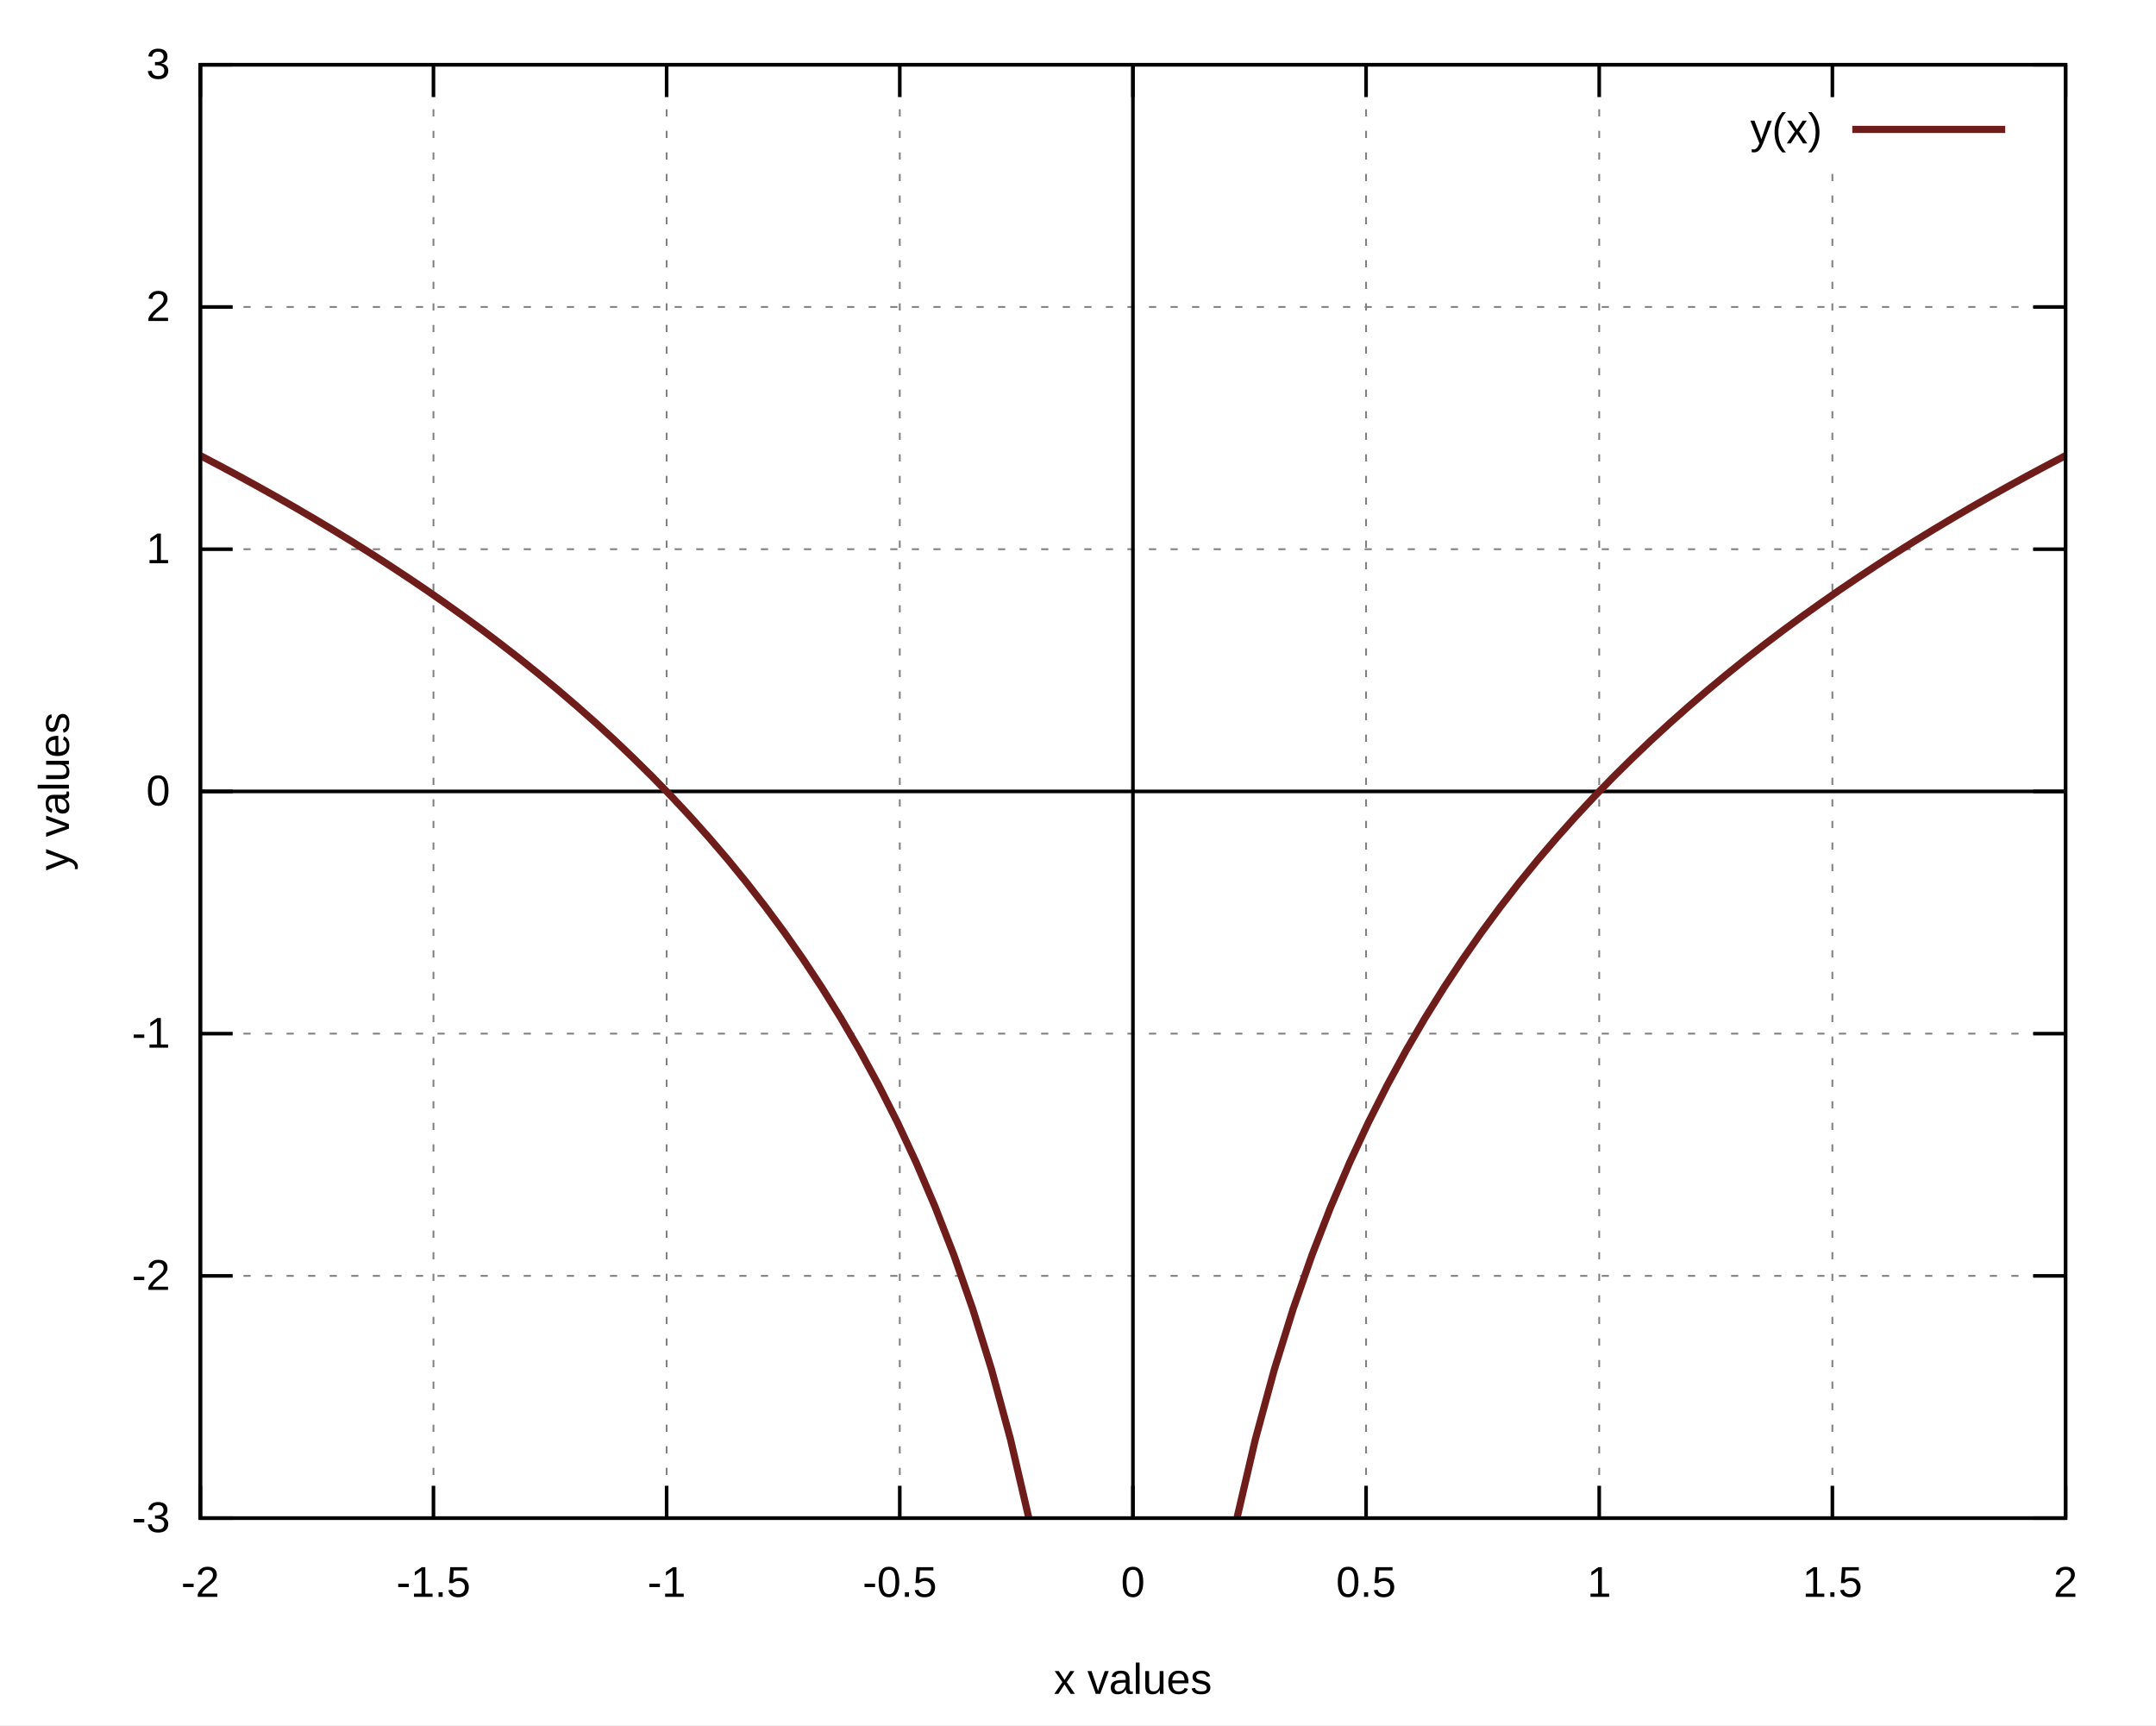
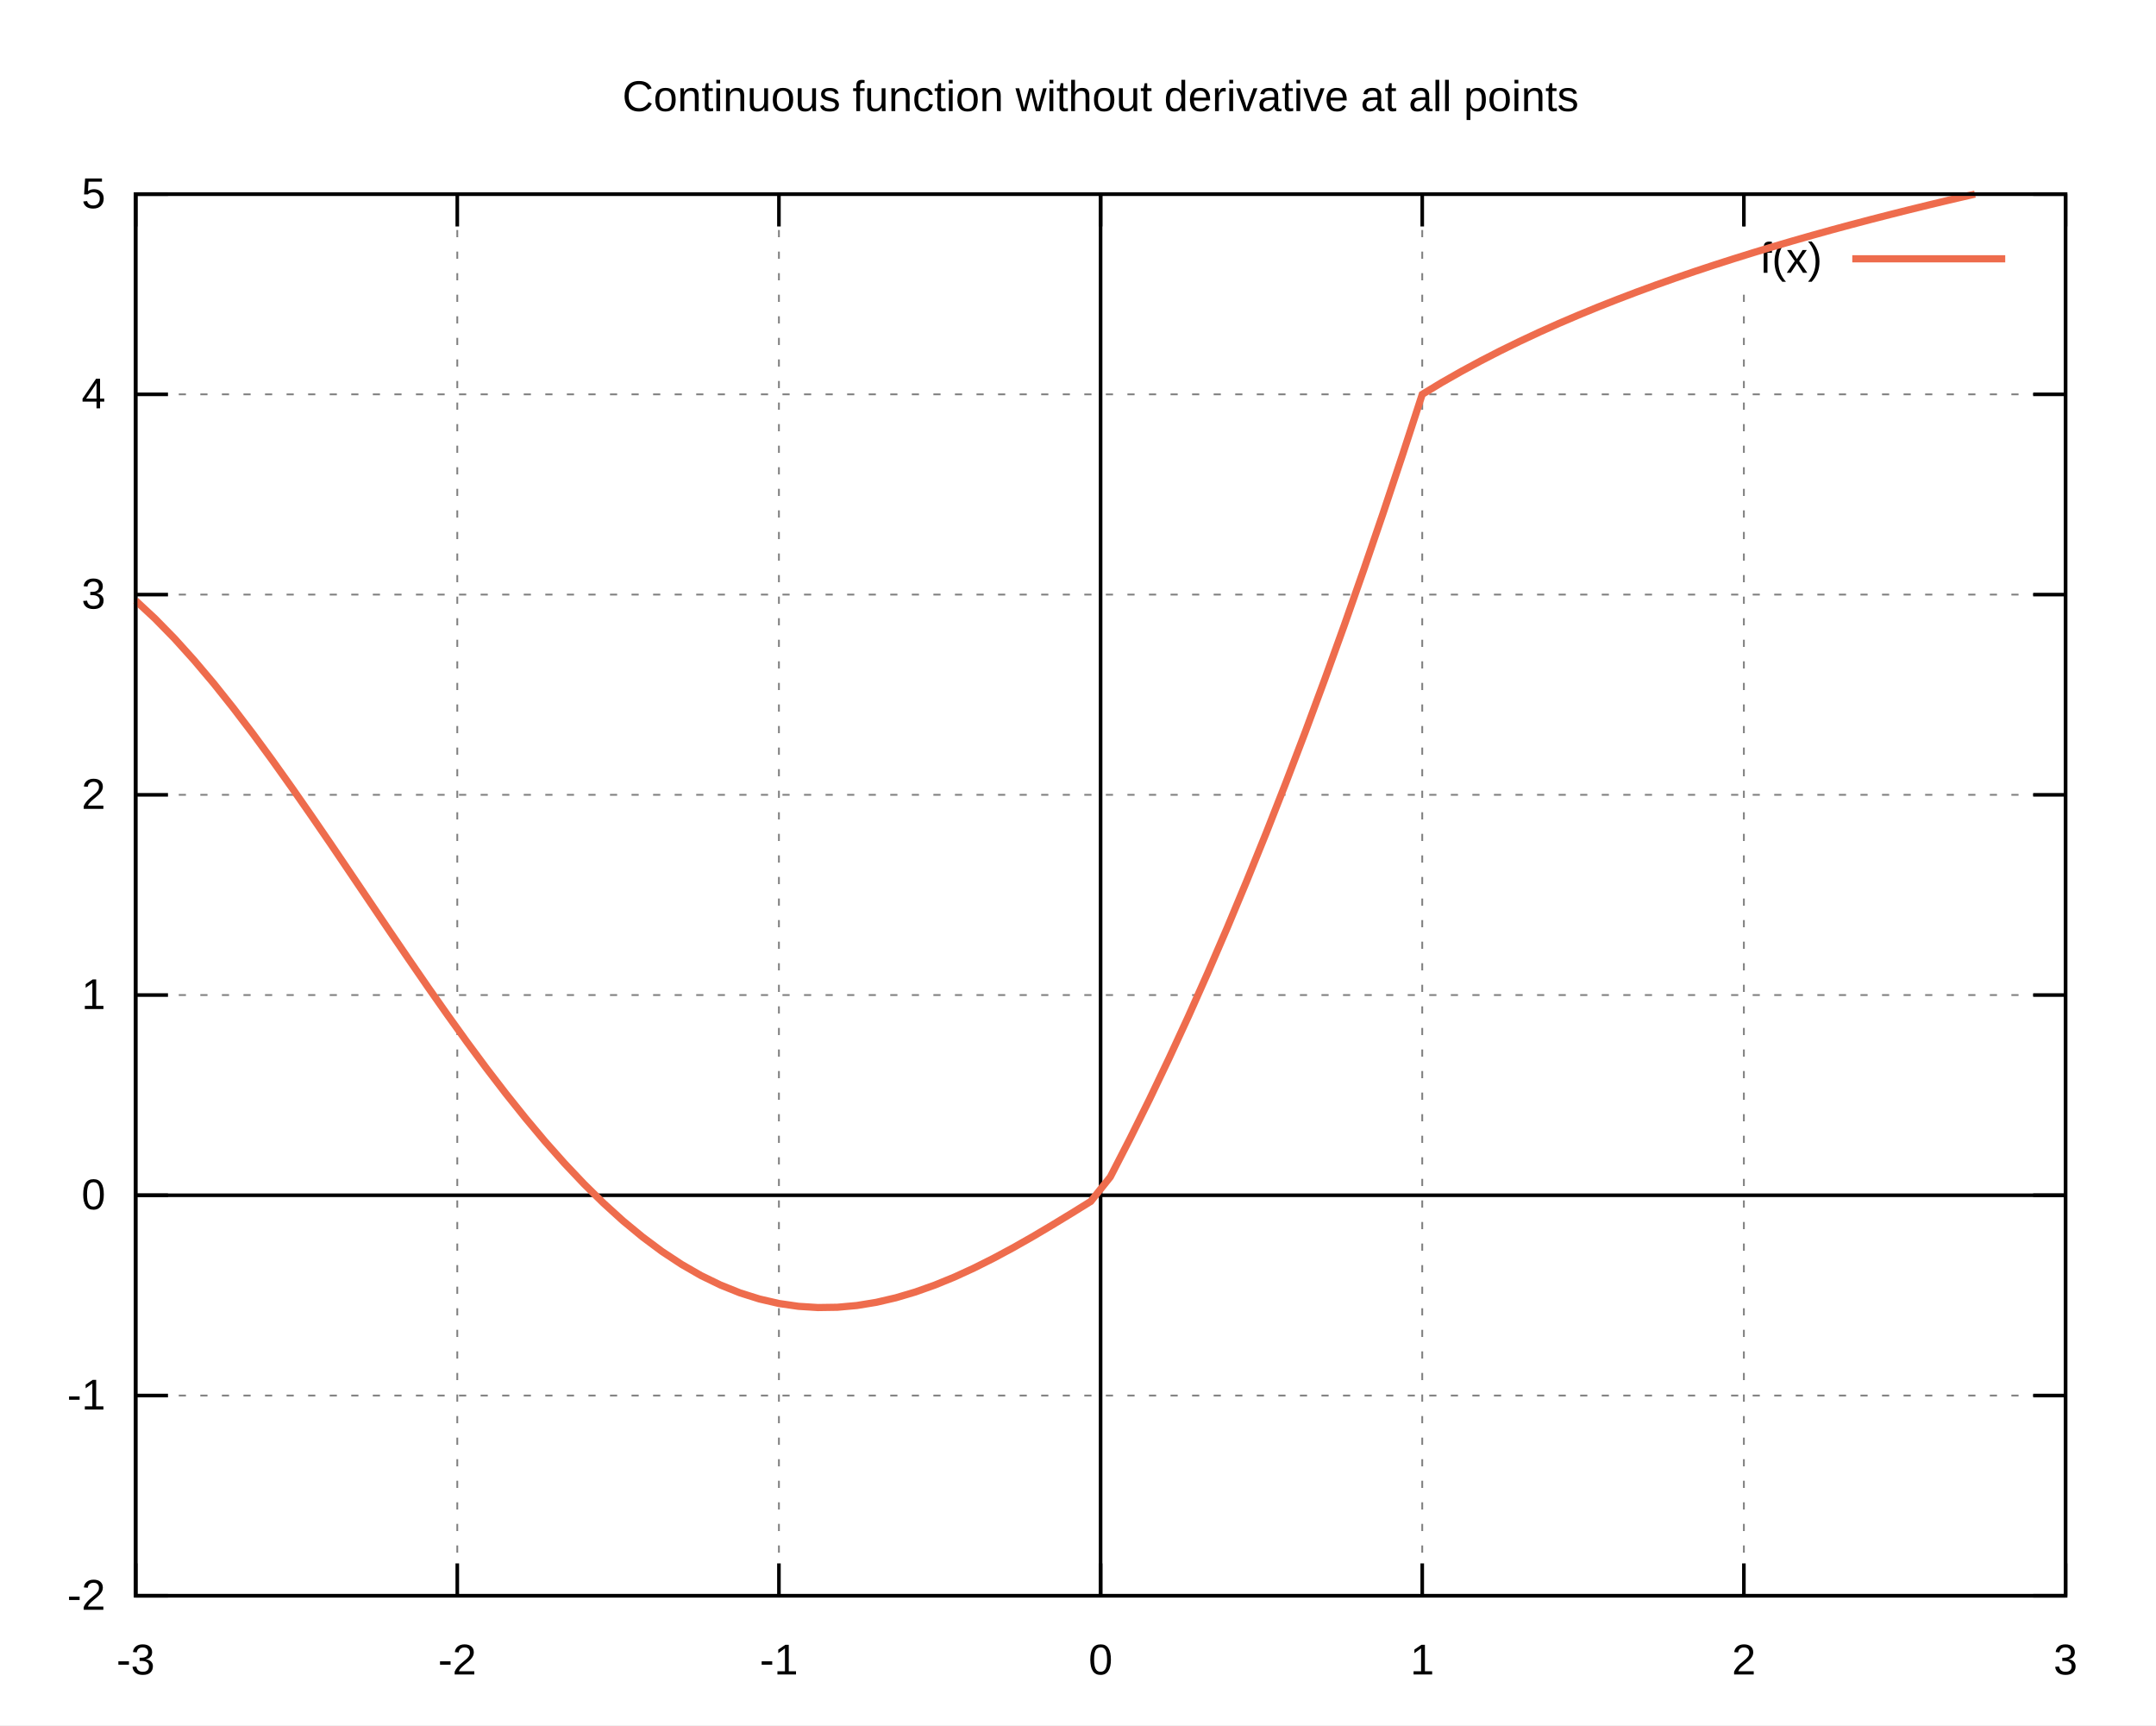
<svg xmlns="http://www.w3.org/2000/svg" xmlns:xlink="http://www.w3.org/1999/xlink" width="600" height="480" viewBox="0 0 600 480">
  <g id="gnuplot_canvas">
    <rect x="0" y="0" width="600" height="480" fill="#ffffff" />
    <defs>
      <circle id="gpDot" r="0.5" stroke-width="0.5" stroke="currentColor" />
      <path id="gpPt0" stroke-width="0.222" stroke="currentColor" d="M-1,0 h2 M0,-1 v2" />
      <path id="gpPt1" stroke-width="0.222" stroke="currentColor" d="M-1,-1 L1,1 M1,-1 L-1,1" />
      <path id="gpPt2" stroke-width="0.222" stroke="currentColor" d="M-1,0 L1,0 M0,-1 L0,1 M-1,-1 L1,1 M-1,1 L1,-1" />
      <rect id="gpPt3" stroke-width="0.222" stroke="currentColor" x="-1" y="-1" width="2" height="2" />
      <rect id="gpPt4" stroke-width="0.222" stroke="currentColor" fill="currentColor" x="-1" y="-1" width="2" height="2" />
      <circle id="gpPt5" stroke-width="0.222" stroke="currentColor" cx="0" cy="0" r="1" />
      <use xlink:href="#gpPt5" id="gpPt6" fill="currentColor" stroke="none" />
      <path id="gpPt7" stroke-width="0.222" stroke="currentColor" d="M0,-1.33 L-1.33,0.67 L1.33,0.67 z" />
      <use xlink:href="#gpPt7" id="gpPt8" fill="currentColor" stroke="none" />
      <use xlink:href="#gpPt7" id="gpPt9" stroke="currentColor" transform="rotate(180)" />
      <use xlink:href="#gpPt9" id="gpPt10" fill="currentColor" stroke="none" />
      <use xlink:href="#gpPt3" id="gpPt11" stroke="currentColor" transform="rotate(45)" />
      <use xlink:href="#gpPt11" id="gpPt12" fill="currentColor" stroke="none" />
      <path id="gpPt13" stroke-width="0.222" stroke="currentColor" d="M0,1.330 L1.265,0.411 L0.782,-1.067 L-0.782,-1.076 L-1.265,0.411 z" />
      <use xlink:href="#gpPt13" id="gpPt14" fill="currentColor" stroke="none" />
      <filter id="textbox" filterUnits="objectBoundingBox" x="0" y="0" height="1" width="1">
        <feFlood flood-color="#FFFFFF" flood-opacity="1" result="bgnd" />
        <feComposite in="SourceGraphic" in2="bgnd" operator="atop" />
      </filter>
      <filter id="greybox" filterUnits="objectBoundingBox" x="0" y="0" height="1" width="1">
        <feFlood flood-color="lightgrey" flood-opacity="1" result="grey" />
        <feComposite in="SourceGraphic" in2="grey" operator="atop" />
      </filter>
    </defs>
-     <g fill="none" color="#FFFFFF" stroke="currentColor" stroke-width="1.00" stroke-linecap="butt" stroke-linejoin="miter">
- </g>
-     <g fill="none" color="black" stroke="currentColor" stroke-width="1.00" stroke-linecap="butt" stroke-linejoin="miter">
- </g>
-     <g fill="none" color="black" stroke="black" stroke-width="0.50" stroke-linecap="butt" stroke-linejoin="miter">
- </g>
-     <g fill="none" color="gray" stroke="currentColor" stroke-width="0.50" stroke-linecap="butt" stroke-linejoin="miter">
-       <path stroke="gray" stroke-dasharray="2,4" class="gridline" d="M55.75,422.40 L574.82,422.40  " />
-     </g>
-     <g fill="none" color="gray" stroke="gray" stroke-width="1.00" stroke-linecap="butt" stroke-linejoin="miter">
- </g>
-     <g fill="none" color="black" stroke="currentColor" stroke-width="1.00" stroke-linecap="butt" stroke-linejoin="miter">
-       <path stroke="black" d="M55.75,422.40 L64.75,422.40 M574.82,422.40 L565.82,422.40  " />
-       <g transform="translate(47.36,426.30)" stroke="none" fill="black" font-family="Arial" font-size="12.00" text-anchor="end">
+     <g fill="none" color="#FFFFFF" stroke="black" stroke-width="1.00" stroke-linecap="butt" stroke-linejoin="miter">
+ </g>
+     <g fill="none" color="black" stroke="currentColor" stroke-width="1.00" stroke-linecap="butt" stroke-linejoin="miter">
+ </g>
+     <g fill="none" color="black" stroke="black" stroke-width="0.50" stroke-linecap="butt" stroke-linejoin="miter">
+ </g>
+     <g fill="none" color="gray" stroke="currentColor" stroke-width="0.50" stroke-linecap="butt" stroke-linejoin="miter">
+       <path stroke="gray" stroke-dasharray="2,4" class="gridline" d="M37.75,444.00 L574.82,444.00  " />
+     </g>
+     <g fill="none" color="gray" stroke="gray" stroke-width="1.00" stroke-linecap="butt" stroke-linejoin="miter">
+ </g>
+     <g fill="none" color="black" stroke="currentColor" stroke-width="1.00" stroke-linecap="butt" stroke-linejoin="miter">
+       <path stroke="black" d="M37.75,444.00 L46.75,444.00 M574.82,444.00 L565.82,444.00  " />
+       <g transform="translate(29.36,447.90)" stroke="none" fill="black" font-family="Arial" font-size="12.00" text-anchor="end">
+         <text>
+           <tspan font-family="Arial">-2</tspan>
+         </text>
+       </g>
+     </g>
+     <g fill="none" color="black" stroke="currentColor" stroke-width="1.00" stroke-linecap="butt" stroke-linejoin="miter">
+ </g>
+     <g fill="none" color="black" stroke="black" stroke-width="0.50" stroke-linecap="butt" stroke-linejoin="miter">
+ </g>
+     <g fill="none" color="gray" stroke="currentColor" stroke-width="0.50" stroke-linecap="butt" stroke-linejoin="miter">
+       <path stroke="gray" stroke-dasharray="2,4" class="gridline" d="M37.75,388.29 L574.82,388.29  " />
+     </g>
+     <g fill="none" color="gray" stroke="gray" stroke-width="1.00" stroke-linecap="butt" stroke-linejoin="miter">
+ </g>
+     <g fill="none" color="black" stroke="currentColor" stroke-width="1.00" stroke-linecap="butt" stroke-linejoin="miter">
+       <path stroke="black" d="M37.75,388.29 L46.75,388.29 M574.82,388.29 L565.82,388.29  " />
+       <g transform="translate(29.36,392.19)" stroke="none" fill="black" font-family="Arial" font-size="12.00" text-anchor="end">
+         <text>
+           <tspan font-family="Arial">-1</tspan>
+         </text>
+       </g>
+     </g>
+     <g fill="none" color="black" stroke="currentColor" stroke-width="1.00" stroke-linecap="butt" stroke-linejoin="miter">
+ </g>
+     <g fill="none" color="black" stroke="black" stroke-width="0.50" stroke-linecap="butt" stroke-linejoin="miter">
+ </g>
+     <g fill="none" color="gray" stroke="currentColor" stroke-width="0.50" stroke-linecap="butt" stroke-linejoin="miter">
+       <path stroke="gray" stroke-dasharray="2,4" class="gridline" d="M37.75,332.57 L574.82,332.57  " />
+     </g>
+     <g fill="none" color="gray" stroke="gray" stroke-width="1.00" stroke-linecap="butt" stroke-linejoin="miter">
+ </g>
+     <g fill="none" color="black" stroke="currentColor" stroke-width="1.00" stroke-linecap="butt" stroke-linejoin="miter">
+       <path stroke="black" d="M37.75,332.57 L46.75,332.57 M574.82,332.57 L565.82,332.57  " />
+       <g transform="translate(29.36,336.47)" stroke="none" fill="black" font-family="Arial" font-size="12.00" text-anchor="end">
+         <text>
+           <tspan font-family="Arial"> 0</tspan>
+         </text>
+       </g>
+     </g>
+     <g fill="none" color="black" stroke="currentColor" stroke-width="1.00" stroke-linecap="butt" stroke-linejoin="miter">
+ </g>
+     <g fill="none" color="black" stroke="black" stroke-width="0.50" stroke-linecap="butt" stroke-linejoin="miter">
+ </g>
+     <g fill="none" color="gray" stroke="currentColor" stroke-width="0.50" stroke-linecap="butt" stroke-linejoin="miter">
+       <path stroke="gray" stroke-dasharray="2,4" class="gridline" d="M37.75,276.86 L574.82,276.86  " />
+     </g>
+     <g fill="none" color="gray" stroke="gray" stroke-width="1.00" stroke-linecap="butt" stroke-linejoin="miter">
+ </g>
+     <g fill="none" color="black" stroke="currentColor" stroke-width="1.00" stroke-linecap="butt" stroke-linejoin="miter">
+       <path stroke="black" d="M37.75,276.86 L46.75,276.86 M574.82,276.86 L565.82,276.86  " />
+       <g transform="translate(29.36,280.76)" stroke="none" fill="black" font-family="Arial" font-size="12.00" text-anchor="end">
+         <text>
+           <tspan font-family="Arial"> 1</tspan>
+         </text>
+       </g>
+     </g>
+     <g fill="none" color="black" stroke="currentColor" stroke-width="1.00" stroke-linecap="butt" stroke-linejoin="miter">
+ </g>
+     <g fill="none" color="black" stroke="black" stroke-width="0.50" stroke-linecap="butt" stroke-linejoin="miter">
+ </g>
+     <g fill="none" color="gray" stroke="currentColor" stroke-width="0.50" stroke-linecap="butt" stroke-linejoin="miter">
+       <path stroke="gray" stroke-dasharray="2,4" class="gridline" d="M37.75,221.15 L574.82,221.15  " />
+     </g>
+     <g fill="none" color="gray" stroke="gray" stroke-width="1.00" stroke-linecap="butt" stroke-linejoin="miter">
+ </g>
+     <g fill="none" color="black" stroke="currentColor" stroke-width="1.00" stroke-linecap="butt" stroke-linejoin="miter">
+       <path stroke="black" d="M37.75,221.15 L46.75,221.15 M574.82,221.15 L565.82,221.15  " />
+       <g transform="translate(29.36,225.05)" stroke="none" fill="black" font-family="Arial" font-size="12.00" text-anchor="end">
+         <text>
+           <tspan font-family="Arial"> 2</tspan>
+         </text>
+       </g>
+     </g>
+     <g fill="none" color="black" stroke="currentColor" stroke-width="1.00" stroke-linecap="butt" stroke-linejoin="miter">
+ </g>
+     <g fill="none" color="black" stroke="black" stroke-width="0.50" stroke-linecap="butt" stroke-linejoin="miter">
+ </g>
+     <g fill="none" color="gray" stroke="currentColor" stroke-width="0.50" stroke-linecap="butt" stroke-linejoin="miter">
+       <path stroke="gray" stroke-dasharray="2,4" class="gridline" d="M37.75,165.44 L574.82,165.44  " />
+     </g>
+     <g fill="none" color="gray" stroke="gray" stroke-width="1.00" stroke-linecap="butt" stroke-linejoin="miter">
+ </g>
+     <g fill="none" color="black" stroke="currentColor" stroke-width="1.00" stroke-linecap="butt" stroke-linejoin="miter">
+       <path stroke="black" d="M37.75,165.44 L46.75,165.44 M574.82,165.44 L565.82,165.44  " />
+       <g transform="translate(29.36,169.34)" stroke="none" fill="black" font-family="Arial" font-size="12.00" text-anchor="end">
+         <text>
+           <tspan font-family="Arial"> 3</tspan>
+         </text>
+       </g>
+     </g>
+     <g fill="none" color="black" stroke="currentColor" stroke-width="1.00" stroke-linecap="butt" stroke-linejoin="miter">
+ </g>
+     <g fill="none" color="black" stroke="black" stroke-width="0.50" stroke-linecap="butt" stroke-linejoin="miter">
+ </g>
+     <g fill="none" color="gray" stroke="currentColor" stroke-width="0.50" stroke-linecap="butt" stroke-linejoin="miter">
+       <path stroke="gray" stroke-dasharray="2,4" class="gridline" d="M37.75,109.72 L574.82,109.72  " />
+     </g>
+     <g fill="none" color="gray" stroke="gray" stroke-width="1.00" stroke-linecap="butt" stroke-linejoin="miter">
+ </g>
+     <g fill="none" color="black" stroke="currentColor" stroke-width="1.00" stroke-linecap="butt" stroke-linejoin="miter">
+       <path stroke="black" d="M37.75,109.72 L46.75,109.72 M574.82,109.72 L565.82,109.72  " />
+       <g transform="translate(29.36,113.62)" stroke="none" fill="black" font-family="Arial" font-size="12.00" text-anchor="end">
+         <text>
+           <tspan font-family="Arial"> 4</tspan>
+         </text>
+       </g>
+     </g>
+     <g fill="none" color="black" stroke="currentColor" stroke-width="1.00" stroke-linecap="butt" stroke-linejoin="miter">
+ </g>
+     <g fill="none" color="black" stroke="black" stroke-width="0.50" stroke-linecap="butt" stroke-linejoin="miter">
+ </g>
+     <g fill="none" color="gray" stroke="currentColor" stroke-width="0.50" stroke-linecap="butt" stroke-linejoin="miter">
+       <path stroke="gray" stroke-dasharray="2,4" class="gridline" d="M37.75,54.01 L574.82,54.01  " />
+     </g>
+     <g fill="none" color="gray" stroke="gray" stroke-width="1.00" stroke-linecap="butt" stroke-linejoin="miter">
+ </g>
+     <g fill="none" color="black" stroke="currentColor" stroke-width="1.00" stroke-linecap="butt" stroke-linejoin="miter">
+       <path stroke="black" d="M37.75,54.01 L46.75,54.01 M574.82,54.01 L565.82,54.01  " />
+       <g transform="translate(29.36,57.91)" stroke="none" fill="black" font-family="Arial" font-size="12.00" text-anchor="end">
+         <text>
+           <tspan font-family="Arial"> 5</tspan>
+         </text>
+       </g>
+     </g>
+     <g fill="none" color="black" stroke="currentColor" stroke-width="1.00" stroke-linecap="butt" stroke-linejoin="miter">
+ </g>
+     <g fill="none" color="black" stroke="black" stroke-width="0.50" stroke-linecap="butt" stroke-linejoin="miter">
+ </g>
+     <g fill="none" color="gray" stroke="currentColor" stroke-width="0.50" stroke-linecap="butt" stroke-linejoin="miter">
+       <path stroke="gray" stroke-dasharray="2,4" class="gridline" d="M37.75,444.00 L37.75,54.01  " />
+     </g>
+     <g fill="none" color="gray" stroke="gray" stroke-width="1.00" stroke-linecap="butt" stroke-linejoin="miter">
+ </g>
+     <g fill="none" color="black" stroke="currentColor" stroke-width="1.00" stroke-linecap="butt" stroke-linejoin="miter">
+       <path stroke="black" d="M37.75,444.00 L37.75,435.00 M37.75,54.01 L37.75,63.01  " />
+       <g transform="translate(37.75,465.90)" stroke="none" fill="black" font-family="Arial" font-size="12.00" text-anchor="middle">
        <text>
          <tspan font-family="Arial">-3</tspan>
        </text>
      </g>
    </g>
    <g fill="none" color="black" stroke="currentColor" stroke-width="1.00" stroke-linecap="butt" stroke-linejoin="miter">
</g>
    <g fill="none" color="black" stroke="black" stroke-width="0.50" stroke-linecap="butt" stroke-linejoin="miter">
</g>
    <g fill="none" color="gray" stroke="currentColor" stroke-width="0.50" stroke-linecap="butt" stroke-linejoin="miter">
-       <path stroke="gray" stroke-dasharray="2,4" class="gridline" d="M55.75,355.00 L574.82,355.00  " />
-     </g>
-     <g fill="none" color="gray" stroke="gray" stroke-width="1.00" stroke-linecap="butt" stroke-linejoin="miter">
- </g>
-     <g fill="none" color="black" stroke="currentColor" stroke-width="1.00" stroke-linecap="butt" stroke-linejoin="miter">
-       <path stroke="black" d="M55.75,355.00 L64.75,355.00 M574.82,355.00 L565.82,355.00  " />
-       <g transform="translate(47.36,358.90)" stroke="none" fill="black" font-family="Arial" font-size="12.00" text-anchor="end">
+       <path stroke="gray" stroke-dasharray="2,4" class="gridline" d="M127.26,444.00 L127.26,54.01  " />
+     </g>
+     <g fill="none" color="gray" stroke="gray" stroke-width="1.00" stroke-linecap="butt" stroke-linejoin="miter">
+ </g>
+     <g fill="none" color="black" stroke="currentColor" stroke-width="1.00" stroke-linecap="butt" stroke-linejoin="miter">
+       <path stroke="black" d="M127.26,444.00 L127.26,435.00 M127.26,54.01 L127.26,63.01  " />
+       <g transform="translate(127.26,465.90)" stroke="none" fill="black" font-family="Arial" font-size="12.00" text-anchor="middle">
        <text>
          <tspan font-family="Arial">-2</tspan>
        </text>
      </g>
    </g>
    <g fill="none" color="black" stroke="currentColor" stroke-width="1.00" stroke-linecap="butt" stroke-linejoin="miter">
</g>
    <g fill="none" color="black" stroke="black" stroke-width="0.50" stroke-linecap="butt" stroke-linejoin="miter">
</g>
    <g fill="none" color="gray" stroke="currentColor" stroke-width="0.50" stroke-linecap="butt" stroke-linejoin="miter">
-       <path stroke="gray" stroke-dasharray="2,4" class="gridline" d="M55.75,287.60 L574.82,287.60  " />
-     </g>
-     <g fill="none" color="gray" stroke="gray" stroke-width="1.00" stroke-linecap="butt" stroke-linejoin="miter">
- </g>
-     <g fill="none" color="black" stroke="currentColor" stroke-width="1.00" stroke-linecap="butt" stroke-linejoin="miter">
-       <path stroke="black" d="M55.75,287.60 L64.75,287.60 M574.82,287.60 L565.82,287.60  " />
-       <g transform="translate(47.36,291.50)" stroke="none" fill="black" font-family="Arial" font-size="12.00" text-anchor="end">
+       <path stroke="gray" stroke-dasharray="2,4" class="gridline" d="M216.77,444.00 L216.77,54.01  " />
+     </g>
+     <g fill="none" color="gray" stroke="gray" stroke-width="1.00" stroke-linecap="butt" stroke-linejoin="miter">
+ </g>
+     <g fill="none" color="black" stroke="currentColor" stroke-width="1.00" stroke-linecap="butt" stroke-linejoin="miter">
+       <path stroke="black" d="M216.77,444.00 L216.77,435.00 M216.77,54.01 L216.77,63.01  " />
+       <g transform="translate(216.77,465.90)" stroke="none" fill="black" font-family="Arial" font-size="12.00" text-anchor="middle">
        <text>
          <tspan font-family="Arial">-1</tspan>
        </text>
      </g>
    </g>
    <g fill="none" color="black" stroke="currentColor" stroke-width="1.00" stroke-linecap="butt" stroke-linejoin="miter">
</g>
    <g fill="none" color="black" stroke="black" stroke-width="0.50" stroke-linecap="butt" stroke-linejoin="miter">
</g>
    <g fill="none" color="gray" stroke="currentColor" stroke-width="0.50" stroke-linecap="butt" stroke-linejoin="miter">
-       <path stroke="gray" stroke-dasharray="2,4" class="gridline" d="M55.75,220.20 L574.82,220.20  " />
-     </g>
-     <g fill="none" color="gray" stroke="gray" stroke-width="1.00" stroke-linecap="butt" stroke-linejoin="miter">
- </g>
-     <g fill="none" color="black" stroke="currentColor" stroke-width="1.00" stroke-linecap="butt" stroke-linejoin="miter">
-       <path stroke="black" d="M55.75,220.20 L64.75,220.20 M574.82,220.20 L565.82,220.20  " />
-       <g transform="translate(47.36,224.10)" stroke="none" fill="black" font-family="Arial" font-size="12.00" text-anchor="end">
+       <path stroke="gray" stroke-dasharray="2,4" class="gridline" d="M306.29,444.00 L306.29,54.01  " />
+     </g>
+     <g fill="none" color="gray" stroke="gray" stroke-width="1.00" stroke-linecap="butt" stroke-linejoin="miter">
+ </g>
+     <g fill="none" color="black" stroke="currentColor" stroke-width="1.00" stroke-linecap="butt" stroke-linejoin="miter">
+       <path stroke="black" d="M306.29,444.00 L306.29,435.00 M306.29,54.01 L306.29,63.01  " />
+       <g transform="translate(306.29,465.90)" stroke="none" fill="black" font-family="Arial" font-size="12.00" text-anchor="middle">
        <text>
          <tspan font-family="Arial"> 0</tspan>
        </text>
      </g>
    </g>
    <g fill="none" color="black" stroke="currentColor" stroke-width="1.00" stroke-linecap="butt" stroke-linejoin="miter">
</g>
    <g fill="none" color="black" stroke="black" stroke-width="0.50" stroke-linecap="butt" stroke-linejoin="miter">
</g>
    <g fill="none" color="gray" stroke="currentColor" stroke-width="0.50" stroke-linecap="butt" stroke-linejoin="miter">
-       <path stroke="gray" stroke-dasharray="2,4" class="gridline" d="M55.75,152.81 L574.82,152.81  " />
-     </g>
-     <g fill="none" color="gray" stroke="gray" stroke-width="1.00" stroke-linecap="butt" stroke-linejoin="miter">
- </g>
-     <g fill="none" color="black" stroke="currentColor" stroke-width="1.00" stroke-linecap="butt" stroke-linejoin="miter">
-       <path stroke="black" d="M55.75,152.81 L64.75,152.81 M574.82,152.81 L565.82,152.81  " />
-       <g transform="translate(47.36,156.71)" stroke="none" fill="black" font-family="Arial" font-size="12.00" text-anchor="end">
+       <path stroke="gray" stroke-dasharray="2,4" class="gridline" d="M395.80,444.00 L395.80,54.01  " />
+     </g>
+     <g fill="none" color="gray" stroke="gray" stroke-width="1.00" stroke-linecap="butt" stroke-linejoin="miter">
+ </g>
+     <g fill="none" color="black" stroke="currentColor" stroke-width="1.00" stroke-linecap="butt" stroke-linejoin="miter">
+       <path stroke="black" d="M395.80,444.00 L395.80,435.00 M395.80,54.01 L395.80,63.01  " />
+       <g transform="translate(395.80,465.90)" stroke="none" fill="black" font-family="Arial" font-size="12.00" text-anchor="middle">
        <text>
          <tspan font-family="Arial"> 1</tspan>
        </text>
      </g>
    </g>
    <g fill="none" color="black" stroke="currentColor" stroke-width="1.00" stroke-linecap="butt" stroke-linejoin="miter">
</g>
    <g fill="none" color="black" stroke="black" stroke-width="0.50" stroke-linecap="butt" stroke-linejoin="miter">
</g>
    <g fill="none" color="gray" stroke="currentColor" stroke-width="0.50" stroke-linecap="butt" stroke-linejoin="miter">
-       <path stroke="gray" stroke-dasharray="2,4" class="gridline" d="M55.75,85.41 L574.82,85.41  " />
-     </g>
-     <g fill="none" color="gray" stroke="gray" stroke-width="1.00" stroke-linecap="butt" stroke-linejoin="miter">
- </g>
-     <g fill="none" color="black" stroke="currentColor" stroke-width="1.00" stroke-linecap="butt" stroke-linejoin="miter">
-       <path stroke="black" d="M55.75,85.41 L64.75,85.41 M574.82,85.41 L565.82,85.41  " />
-       <g transform="translate(47.36,89.31)" stroke="none" fill="black" font-family="Arial" font-size="12.00" text-anchor="end">
+       <path stroke="gray" stroke-dasharray="2,4" class="gridline" d="M485.31,444.00 L485.31,81.01 M485.31,63.01 L485.31,54.01  " />
+     </g>
+     <g fill="none" color="gray" stroke="gray" stroke-width="1.00" stroke-linecap="butt" stroke-linejoin="miter">
+ </g>
+     <g fill="none" color="black" stroke="currentColor" stroke-width="1.00" stroke-linecap="butt" stroke-linejoin="miter">
+       <path stroke="black" d="M485.31,444.00 L485.31,435.00 M485.31,54.01 L485.31,63.01  " />
+       <g transform="translate(485.31,465.90)" stroke="none" fill="black" font-family="Arial" font-size="12.00" text-anchor="middle">
        <text>
          <tspan font-family="Arial"> 2</tspan>
        </text>
      </g>
    </g>
    <g fill="none" color="black" stroke="currentColor" stroke-width="1.00" stroke-linecap="butt" stroke-linejoin="miter">
</g>
    <g fill="none" color="black" stroke="black" stroke-width="0.50" stroke-linecap="butt" stroke-linejoin="miter">
</g>
    <g fill="none" color="gray" stroke="currentColor" stroke-width="0.50" stroke-linecap="butt" stroke-linejoin="miter">
-       <path stroke="gray" stroke-dasharray="2,4" class="gridline" d="M55.75,18.01 L574.82,18.01  " />
-     </g>
-     <g fill="none" color="gray" stroke="gray" stroke-width="1.00" stroke-linecap="butt" stroke-linejoin="miter">
- </g>
-     <g fill="none" color="black" stroke="currentColor" stroke-width="1.00" stroke-linecap="butt" stroke-linejoin="miter">
-       <path stroke="black" d="M55.75,18.01 L64.75,18.01 M574.82,18.01 L565.82,18.01  " />
-       <g transform="translate(47.36,21.91)" stroke="none" fill="black" font-family="Arial" font-size="12.00" text-anchor="end">
+       <path stroke="gray" stroke-dasharray="2,4" class="gridline" d="M574.82,444.00 L574.82,54.01  " />
+     </g>
+     <g fill="none" color="gray" stroke="gray" stroke-width="1.00" stroke-linecap="butt" stroke-linejoin="miter">
+ </g>
+     <g fill="none" color="black" stroke="currentColor" stroke-width="1.00" stroke-linecap="butt" stroke-linejoin="miter">
+       <path stroke="black" d="M574.82,444.00 L574.82,435.00 M574.82,54.01 L574.82,63.01  " />
+       <g transform="translate(574.82,465.90)" stroke="none" fill="black" font-family="Arial" font-size="12.00" text-anchor="middle">
        <text>
          <tspan font-family="Arial"> 3</tspan>
        </text>
      </g>
    </g>
    <g fill="none" color="black" stroke="currentColor" stroke-width="1.00" stroke-linecap="butt" stroke-linejoin="miter">
</g>
-     <g fill="none" color="black" stroke="black" stroke-width="0.50" stroke-linecap="butt" stroke-linejoin="miter">
- </g>
-     <g fill="none" color="gray" stroke="currentColor" stroke-width="0.50" stroke-linecap="butt" stroke-linejoin="miter">
-       <path stroke="gray" stroke-dasharray="2,4" class="gridline" d="M55.75,422.40 L55.75,18.01  " />
-     </g>
-     <g fill="none" color="gray" stroke="gray" stroke-width="1.00" stroke-linecap="butt" stroke-linejoin="miter">
- </g>
-     <g fill="none" color="black" stroke="currentColor" stroke-width="1.00" stroke-linecap="butt" stroke-linejoin="miter">
-       <path stroke="black" d="M55.75,422.40 L55.75,413.40 M55.75,18.01 L55.75,27.01  " />
-       <g transform="translate(55.75,444.30)" stroke="none" fill="black" font-family="Arial" font-size="12.00" text-anchor="middle">
-         <text>
-           <tspan font-family="Arial">-2</tspan>
-         </text>
-       </g>
-     </g>
-     <g fill="none" color="black" stroke="currentColor" stroke-width="1.00" stroke-linecap="butt" stroke-linejoin="miter">
- </g>
-     <g fill="none" color="black" stroke="black" stroke-width="0.50" stroke-linecap="butt" stroke-linejoin="miter">
- </g>
-     <g fill="none" color="gray" stroke="currentColor" stroke-width="0.50" stroke-linecap="butt" stroke-linejoin="miter">
-       <path stroke="gray" stroke-dasharray="2,4" class="gridline" d="M120.63,422.40 L120.63,18.01  " />
-     </g>
-     <g fill="none" color="gray" stroke="gray" stroke-width="1.00" stroke-linecap="butt" stroke-linejoin="miter">
- </g>
-     <g fill="none" color="black" stroke="currentColor" stroke-width="1.00" stroke-linecap="butt" stroke-linejoin="miter">
-       <path stroke="black" d="M120.63,422.40 L120.63,413.40 M120.63,18.01 L120.63,27.01  " />
-       <g transform="translate(120.63,444.30)" stroke="none" fill="black" font-family="Arial" font-size="12.00" text-anchor="middle">
-         <text>
-           <tspan font-family="Arial">-1.5</tspan>
-         </text>
-       </g>
-     </g>
-     <g fill="none" color="black" stroke="currentColor" stroke-width="1.00" stroke-linecap="butt" stroke-linejoin="miter">
- </g>
-     <g fill="none" color="black" stroke="black" stroke-width="0.50" stroke-linecap="butt" stroke-linejoin="miter">
- </g>
-     <g fill="none" color="gray" stroke="currentColor" stroke-width="0.50" stroke-linecap="butt" stroke-linejoin="miter">
-       <path stroke="gray" stroke-dasharray="2,4" class="gridline" d="M185.52,422.40 L185.52,18.01  " />
-     </g>
-     <g fill="none" color="gray" stroke="gray" stroke-width="1.00" stroke-linecap="butt" stroke-linejoin="miter">
- </g>
-     <g fill="none" color="black" stroke="currentColor" stroke-width="1.00" stroke-linecap="butt" stroke-linejoin="miter">
-       <path stroke="black" d="M185.52,422.40 L185.52,413.40 M185.52,18.01 L185.52,27.01  " />
-       <g transform="translate(185.52,444.30)" stroke="none" fill="black" font-family="Arial" font-size="12.00" text-anchor="middle">
-         <text>
-           <tspan font-family="Arial">-1</tspan>
-         </text>
-       </g>
-     </g>
-     <g fill="none" color="black" stroke="currentColor" stroke-width="1.00" stroke-linecap="butt" stroke-linejoin="miter">
- </g>
-     <g fill="none" color="black" stroke="black" stroke-width="0.50" stroke-linecap="butt" stroke-linejoin="miter">
- </g>
-     <g fill="none" color="gray" stroke="currentColor" stroke-width="0.50" stroke-linecap="butt" stroke-linejoin="miter">
-       <path stroke="gray" stroke-dasharray="2,4" class="gridline" d="M250.40,422.40 L250.40,18.01  " />
-     </g>
-     <g fill="none" color="gray" stroke="gray" stroke-width="1.00" stroke-linecap="butt" stroke-linejoin="miter">
- </g>
-     <g fill="none" color="black" stroke="currentColor" stroke-width="1.00" stroke-linecap="butt" stroke-linejoin="miter">
-       <path stroke="black" d="M250.40,422.40 L250.40,413.40 M250.40,18.01 L250.40,27.01  " />
-       <g transform="translate(250.40,444.30)" stroke="none" fill="black" font-family="Arial" font-size="12.00" text-anchor="middle">
-         <text>
-           <tspan font-family="Arial">-0.5</tspan>
-         </text>
-       </g>
-     </g>
-     <g fill="none" color="black" stroke="currentColor" stroke-width="1.00" stroke-linecap="butt" stroke-linejoin="miter">
- </g>
-     <g fill="none" color="black" stroke="black" stroke-width="0.50" stroke-linecap="butt" stroke-linejoin="miter">
- </g>
-     <g fill="none" color="gray" stroke="currentColor" stroke-width="0.50" stroke-linecap="butt" stroke-linejoin="miter">
-       <path stroke="gray" stroke-dasharray="2,4" class="gridline" d="M315.29,422.40 L315.29,18.01  " />
-     </g>
-     <g fill="none" color="gray" stroke="gray" stroke-width="1.00" stroke-linecap="butt" stroke-linejoin="miter">
- </g>
-     <g fill="none" color="black" stroke="currentColor" stroke-width="1.00" stroke-linecap="butt" stroke-linejoin="miter">
-       <path stroke="black" d="M315.29,422.40 L315.29,413.40 M315.29,18.01 L315.29,27.01  " />
-       <g transform="translate(315.29,444.30)" stroke="none" fill="black" font-family="Arial" font-size="12.00" text-anchor="middle">
-         <text>
-           <tspan font-family="Arial"> 0</tspan>
-         </text>
-       </g>
-     </g>
-     <g fill="none" color="black" stroke="currentColor" stroke-width="1.00" stroke-linecap="butt" stroke-linejoin="miter">
- </g>
-     <g fill="none" color="black" stroke="black" stroke-width="0.50" stroke-linecap="butt" stroke-linejoin="miter">
- </g>
-     <g fill="none" color="gray" stroke="currentColor" stroke-width="0.50" stroke-linecap="butt" stroke-linejoin="miter">
-       <path stroke="gray" stroke-dasharray="2,4" class="gridline" d="M380.17,422.40 L380.17,18.01  " />
-     </g>
-     <g fill="none" color="gray" stroke="gray" stroke-width="1.00" stroke-linecap="butt" stroke-linejoin="miter">
- </g>
-     <g fill="none" color="black" stroke="currentColor" stroke-width="1.00" stroke-linecap="butt" stroke-linejoin="miter">
-       <path stroke="black" d="M380.17,422.40 L380.17,413.40 M380.17,18.01 L380.17,27.01  " />
-       <g transform="translate(380.17,444.30)" stroke="none" fill="black" font-family="Arial" font-size="12.00" text-anchor="middle">
-         <text>
-           <tspan font-family="Arial"> 0.5</tspan>
-         </text>
-       </g>
-     </g>
-     <g fill="none" color="black" stroke="currentColor" stroke-width="1.00" stroke-linecap="butt" stroke-linejoin="miter">
- </g>
-     <g fill="none" color="black" stroke="black" stroke-width="0.50" stroke-linecap="butt" stroke-linejoin="miter">
- </g>
-     <g fill="none" color="gray" stroke="currentColor" stroke-width="0.50" stroke-linecap="butt" stroke-linejoin="miter">
-       <path stroke="gray" stroke-dasharray="2,4" class="gridline" d="M445.05,422.40 L445.05,18.01  " />
-     </g>
-     <g fill="none" color="gray" stroke="gray" stroke-width="1.00" stroke-linecap="butt" stroke-linejoin="miter">
- </g>
-     <g fill="none" color="black" stroke="currentColor" stroke-width="1.00" stroke-linecap="butt" stroke-linejoin="miter">
-       <path stroke="black" d="M445.05,422.40 L445.05,413.40 M445.05,18.01 L445.05,27.01  " />
-       <g transform="translate(445.05,444.30)" stroke="none" fill="black" font-family="Arial" font-size="12.00" text-anchor="middle">
-         <text>
-           <tspan font-family="Arial"> 1</tspan>
-         </text>
-       </g>
-     </g>
-     <g fill="none" color="black" stroke="currentColor" stroke-width="1.00" stroke-linecap="butt" stroke-linejoin="miter">
- </g>
-     <g fill="none" color="black" stroke="black" stroke-width="0.50" stroke-linecap="butt" stroke-linejoin="miter">
- </g>
-     <g fill="none" color="gray" stroke="currentColor" stroke-width="0.50" stroke-linecap="butt" stroke-linejoin="miter">
-       <path stroke="gray" stroke-dasharray="2,4" class="gridline" d="M509.94,422.40 L509.94,45.01 M509.94,27.01 L509.94,18.01  " />
-     </g>
-     <g fill="none" color="gray" stroke="gray" stroke-width="1.00" stroke-linecap="butt" stroke-linejoin="miter">
- </g>
-     <g fill="none" color="black" stroke="currentColor" stroke-width="1.00" stroke-linecap="butt" stroke-linejoin="miter">
-       <path stroke="black" d="M509.94,422.40 L509.94,413.40 M509.94,18.01 L509.94,27.01  " />
-       <g transform="translate(509.94,444.30)" stroke="none" fill="black" font-family="Arial" font-size="12.00" text-anchor="middle">
-         <text>
-           <tspan font-family="Arial"> 1.5</tspan>
-         </text>
-       </g>
-     </g>
-     <g fill="none" color="black" stroke="currentColor" stroke-width="1.00" stroke-linecap="butt" stroke-linejoin="miter">
- </g>
-     <g fill="none" color="black" stroke="black" stroke-width="0.50" stroke-linecap="butt" stroke-linejoin="miter">
- </g>
-     <g fill="none" color="gray" stroke="currentColor" stroke-width="0.50" stroke-linecap="butt" stroke-linejoin="miter">
-       <path stroke="gray" stroke-dasharray="2,4" class="gridline" d="M574.82,422.40 L574.82,18.01  " />
-     </g>
-     <g fill="none" color="gray" stroke="gray" stroke-width="1.00" stroke-linecap="butt" stroke-linejoin="miter">
- </g>
-     <g fill="none" color="black" stroke="currentColor" stroke-width="1.00" stroke-linecap="butt" stroke-linejoin="miter">
-       <path stroke="black" d="M574.82,422.40 L574.82,413.40 M574.82,18.01 L574.82,27.01  " />
-       <g transform="translate(574.82,444.30)" stroke="none" fill="black" font-family="Arial" font-size="12.00" text-anchor="middle">
-         <text>
-           <tspan font-family="Arial"> 2</tspan>
-         </text>
-       </g>
-     </g>
-     <g fill="none" color="black" stroke="currentColor" stroke-width="1.00" stroke-linecap="butt" stroke-linejoin="miter">
- </g>
-     <g fill="none" color="black" stroke="currentColor" stroke-width="1.00" stroke-linecap="butt" stroke-linejoin="miter">
-       <path stroke="rgb(  0,   0,   0)" d="M55.75,220.20 L574.82,220.20  " />
-     </g>
-     <g fill="none" color="black" stroke="currentColor" stroke-width="1.00" stroke-linecap="butt" stroke-linejoin="miter">
-       <path stroke="rgb(  0,   0,   0)" d="M315.29,422.40 L315.29,18.01  " />
-     </g>
-     <g fill="none" color="black" stroke="currentColor" stroke-width="1.00" stroke-linecap="butt" stroke-linejoin="miter">
-       <path stroke="black" d="M55.75,18.01 L55.75,422.40 L574.82,422.40 L574.82,18.01 L55.75,18.01 Z  " />
+     <g fill="none" color="black" stroke="currentColor" stroke-width="1.00" stroke-linecap="butt" stroke-linejoin="miter">
+       <path stroke="rgb(  0,   0,   0)" d="M37.75,332.57 L574.82,332.57  " />
+     </g>
+     <g fill="none" color="black" stroke="currentColor" stroke-width="1.00" stroke-linecap="butt" stroke-linejoin="miter">
+       <path stroke="rgb(  0,   0,   0)" d="M306.29,444.00 L306.29,54.01  " />
+     </g>
+     <g fill="none" color="black" stroke="currentColor" stroke-width="1.00" stroke-linecap="butt" stroke-linejoin="miter">
+       <path stroke="black" d="M37.75,54.01 L37.75,444.00 L574.82,444.00 L574.82,54.01 L37.75,54.01 Z  " />
    </g>
    <g fill="none" color="black" stroke="currentColor" stroke-width="1.00" stroke-linecap="butt" stroke-linejoin="miter">
</g>
    <g id="gnuplot_plot_1">
      <g fill="none" color="#FFFFFF" stroke="black" stroke-width="2.00" stroke-linecap="butt" stroke-linejoin="miter">
</g>
      <g fill="none" color="black" stroke="currentColor" stroke-width="2.00" stroke-linecap="butt" stroke-linejoin="miter">
-         <g transform="translate(507.09,39.91)" stroke="none" fill="black" font-family="Arial" font-size="12.00" text-anchor="end">
-           <text>y(x)</text>
+         <g transform="translate(507.09,75.91)" stroke="none" fill="black" font-family="Arial" font-size="12.00" text-anchor="end">
+           <text>f(x)</text>
        </g>
      </g>
      <g fill="none" color="black" stroke="currentColor" stroke-width="2.00" stroke-linecap="butt" stroke-linejoin="miter">
-         <path stroke="rgb(111,  29,  27)" d="M515.48,36.01 L558.04,36.01 M55.75,126.77 L60.99,129.52 L66.24,132.33 L71.48,135.20 L76.72,138.13 L81.97,141.12   L87.21,144.19 L92.45,147.32 L97.70,150.53 L102.94,153.82 L108.18,157.19 L113.42,160.65 L118.67,164.19 L123.91,167.84   L129.15,171.58 L134.40,175.43 L139.64,179.40 L144.88,183.48 L150.13,187.70 L155.37,192.05 L160.61,196.54 L165.86,201.19   L171.10,206.00 L176.34,211.00 L181.59,216.18 L186.83,221.57 L192.07,227.19 L197.31,233.05 L202.56,239.18 L207.80,245.60   L213.04,252.34 L218.29,259.44 L223.53,266.93 L228.77,274.86 L234.02,283.29 L239.26,292.28 L244.50,301.91 L249.75,312.28   L254.99,323.52 L260.23,335.79 L265.48,349.28 L270.72,364.27 L275.96,381.14 L281.20,400.43 L286.32,422.40 M344.24,422.40   L349.37,400.43 L354.61,381.14 L359.85,364.27 L365.09,349.28 L370.34,335.79 L375.58,323.52 L380.82,312.28 L386.07,301.91   L391.31,292.28 L396.55,283.29 L401.80,274.86 L407.04,266.93 L412.28,259.44 L417.53,252.34 L422.77,245.60 L428.01,239.18   L433.26,233.05 L438.50,227.19 L443.74,221.57 L448.98,216.18 L454.23,211.00 L459.47,206.00 L464.71,201.19 L469.96,196.54   L475.20,192.05 L480.44,187.70 L485.69,183.48 L490.93,179.40 L496.17,175.43 L501.42,171.58 L506.66,167.84 L511.90,164.19   L517.15,160.65 L522.39,157.19 L527.63,153.82 L532.87,150.53 L538.12,147.32 L543.36,144.19 L548.60,141.12 L553.85,138.13   L559.09,135.20 L564.33,132.33 L569.58,129.52 L574.82,126.77  " />
+         <path stroke="rgb(238, 108,  77)" d="M515.48,72.01 L558.04,72.01 M37.75,167.11 L43.17,172.15 L48.60,177.70 L54.02,183.71 L59.45,190.13 L64.87,196.93   L70.30,204.05 L75.72,211.44 L81.15,219.06 L86.57,226.85 L92.00,234.77 L97.42,242.78 L102.85,250.82 L108.27,258.84   L113.70,266.81 L119.12,274.68 L124.55,282.41 L129.97,289.95 L135.40,297.28 L140.82,304.34 L146.25,311.12 L151.67,317.58   L157.10,323.69 L162.52,329.42 L167.95,334.76 L173.37,339.68 L178.80,344.16 L184.22,348.20 L189.65,351.78 L195.07,354.90   L200.50,357.54 L205.92,359.72 L211.35,361.43 L216.77,362.68 L222.20,363.47 L227.62,363.81 L233.05,363.73 L238.47,363.24   L243.90,362.35 L249.32,361.09 L254.75,359.48 L260.17,357.55 L265.60,355.33 L271.02,352.84 L276.45,350.12 L281.87,347.21   L287.30,344.13 L292.72,340.92 L298.15,337.62 L303.57,334.26 L309.00,327.46 L314.42,316.92 L319.85,305.97 L325.27,294.61   L330.70,282.85 L336.12,270.67 L341.55,258.09 L346.97,245.09 L352.40,231.69 L357.82,217.87 L363.25,203.65 L368.67,189.02   L374.10,173.98 L379.52,158.53 L384.95,142.67 L390.37,126.40 L395.80,109.72 L401.22,106.44 L406.65,103.35 L412.07,100.42   L417.50,97.63 L422.92,94.98 L428.35,92.44 L433.77,90.02 L439.20,87.70 L444.62,85.47 L450.05,83.33 L455.47,81.26   L460.90,79.27 L466.32,77.35 L471.75,75.49 L477.17,73.70 L482.60,71.96 L488.02,70.27 L493.45,68.63 L498.87,67.04   L504.30,65.49 L509.72,63.98 L515.15,62.52 L520.57,61.09 L526.00,59.70 L531.42,58.34 L536.85,57.01 L542.27,55.71   L547.70,54.45 L549.62,54.01  " />
      </g>
    </g>
    <g fill="none" color="black" stroke="currentColor" stroke-width="2.00" stroke-linecap="butt" stroke-linejoin="miter">
</g>
    <g fill="none" color="black" stroke="black" stroke-width="1.00" stroke-linecap="butt" stroke-linejoin="miter">
</g>
    <g fill="none" color="black" stroke="currentColor" stroke-width="1.00" stroke-linecap="butt" stroke-linejoin="miter">
-       <path stroke="black" d="M55.75,18.01 L55.75,422.40 L574.82,422.40 L574.82,18.01 L55.75,18.01 Z  " />
-       <g transform="translate(19.18,220.21) rotate(270.00)" stroke="none" fill="black" font-family="Arial" font-size="12.00" text-anchor="middle">
-         <text>
-           <tspan font-family="Arial">y values</tspan>
-         </text>
-       </g>
-     </g>
-     <g fill="none" color="black" stroke="currentColor" stroke-width="1.00" stroke-linecap="butt" stroke-linejoin="miter">
-       <g transform="translate(315.28,471.30)" stroke="none" fill="black" font-family="Arial" font-size="12.00" text-anchor="middle">
-         <text>
-           <tspan font-family="Arial">x values</tspan>
-         </text>
-       </g>
-     </g>
-     <g fill="none" color="black" stroke="currentColor" stroke-width="1.00" stroke-linecap="butt" stroke-linejoin="miter">
- </g>
+       <path stroke="black" d="M37.75,54.01 L37.75,444.00 L574.82,444.00 L574.82,54.01 L37.75,54.01 Z  " />
+     </g>
+     <g fill="none" color="black" stroke="currentColor" stroke-width="1.00" stroke-linecap="butt" stroke-linejoin="miter">
+       <g transform="translate(306.28,30.91)" stroke="none" fill="black" font-family="Arial" font-size="12.00" text-anchor="middle">
+         <text>
+           <tspan font-family="Arial">Continuous function without derivative at all points</tspan>
+         </text>
+       </g>
+     </g>
    <g fill="none" color="black" stroke="currentColor" stroke-width="1.00" stroke-linecap="butt" stroke-linejoin="miter">
</g>
  </g>
</svg>
